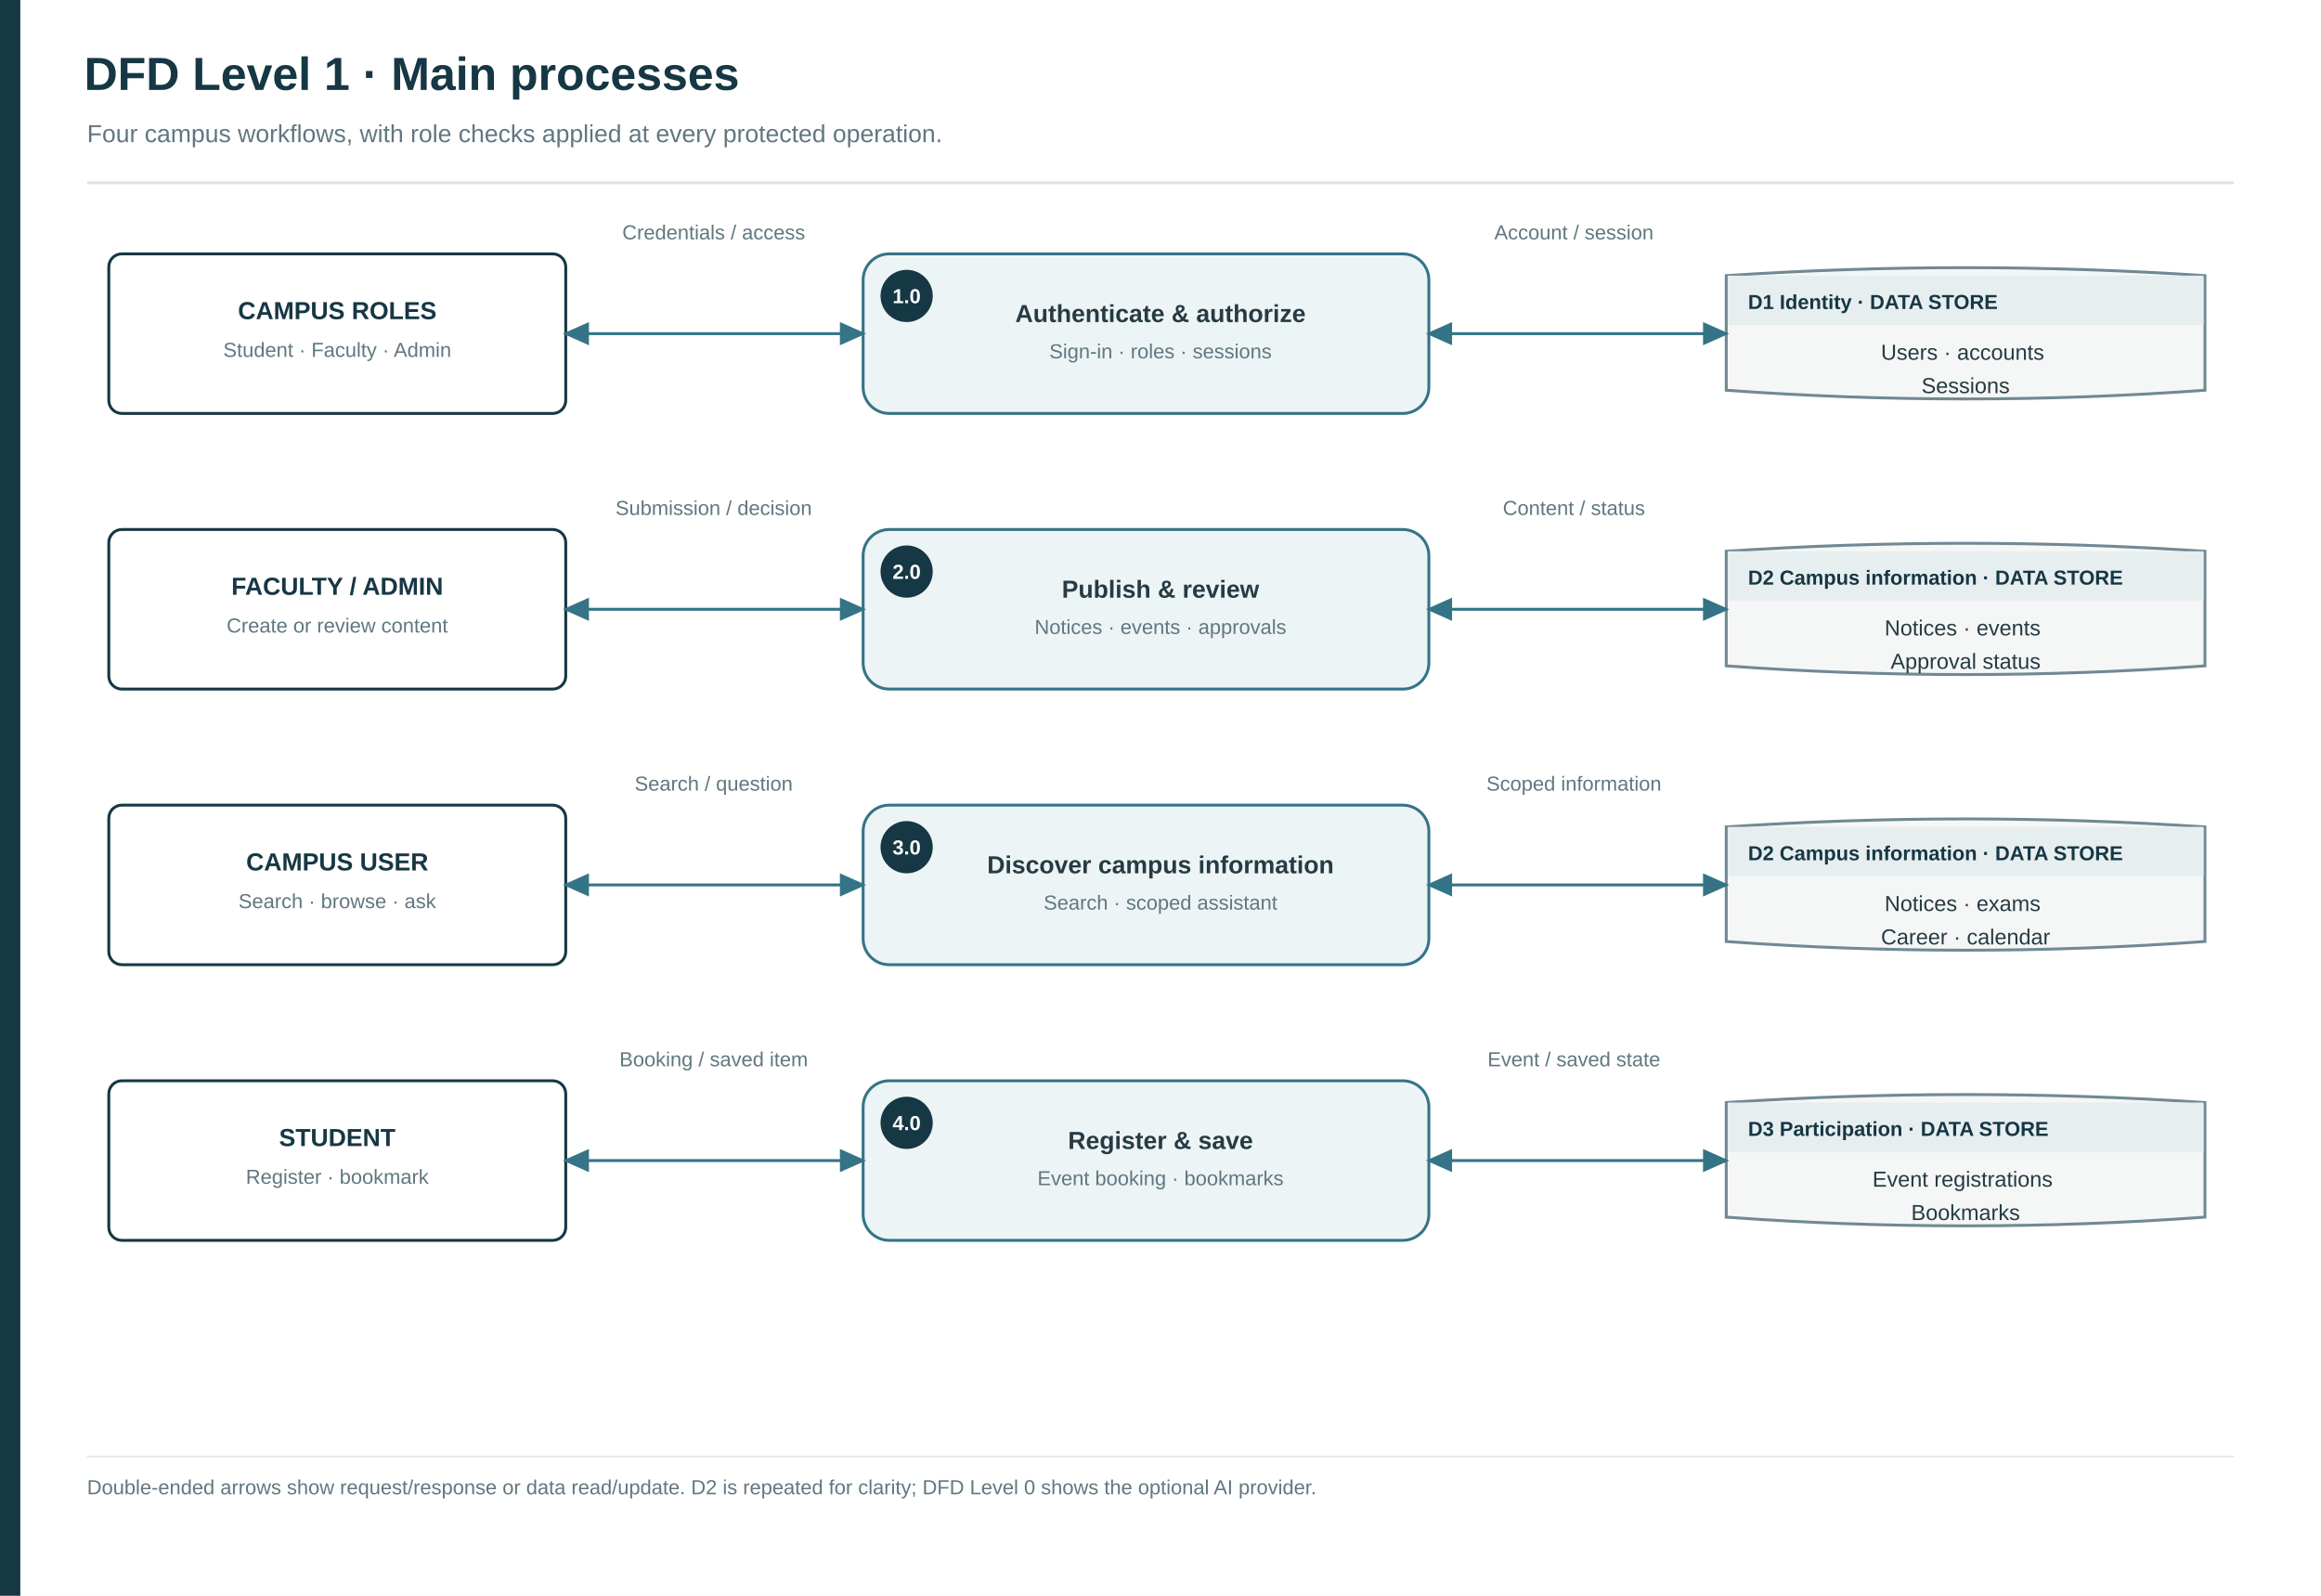
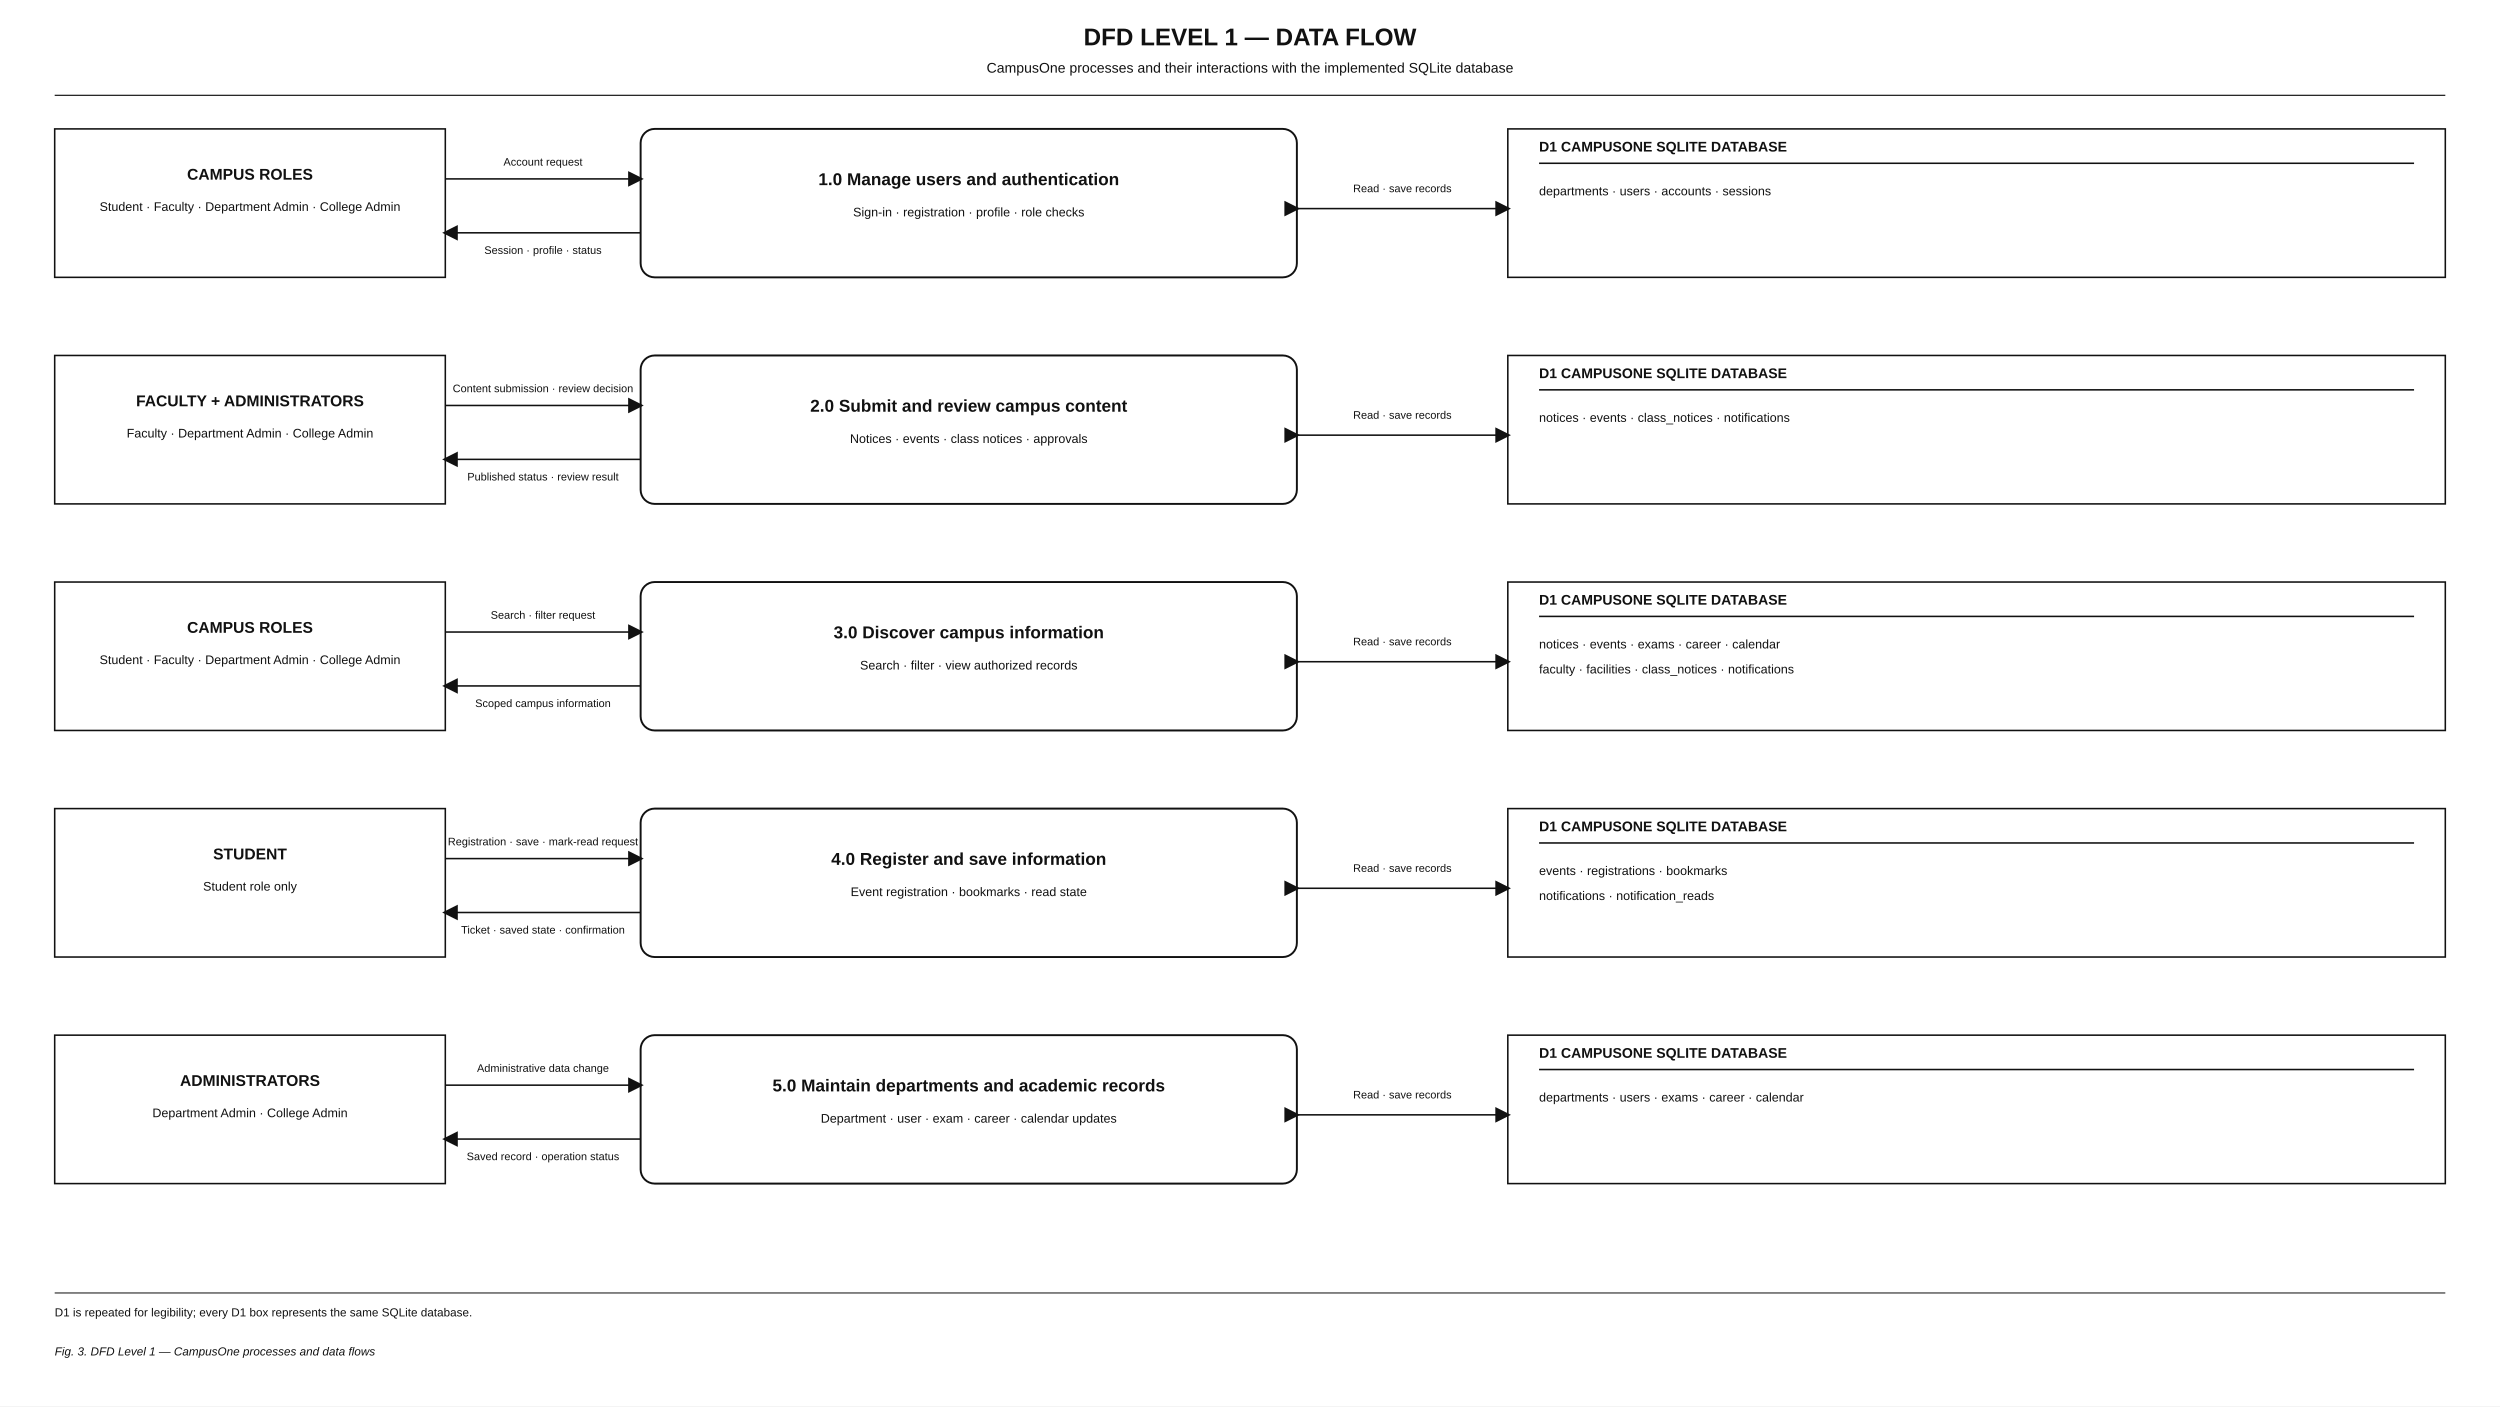
- <svg xmlns="http://www.w3.org/2000/svg" width="1600" height="1100" viewBox="0 0 1600 1100">
+ <svg xmlns="http://www.w3.org/2000/svg" width="3200" height="1800" viewBox="0 0 3200 1800">
  <defs>
-     <marker id="a" markerWidth="10" markerHeight="8" refX="8" refY="4" orient="auto">
-       <path d="M0 0L9 4L0 8Z" fill="#357486" />
-     </marker>
-     <marker id="as" markerWidth="10" markerHeight="8" refX="8" refY="4" orient="auto-start-reverse">
-       <path d="M0 0L9 4L0 8Z" fill="#357486" />
+     <marker id="arrow" markerWidth="10" markerHeight="10" refX="8" refY="5" orient="auto">
+       <path d="M0 0L10 5L0 10Z" fill="#111111" />
    </marker>
  </defs>
-   <rect width="100%" height="100%" fill="white" />
-   <rect width="14" height="100%" fill="#163744" />
-   <text x="58" y="62" font-family="Arial" font-size="32" font-weight="700" fill="#163744">DFD Level 1 · Main processes</text>
-   <text x="60" y="98" font-family="Arial" font-size="17" fill="#607780">Four campus workflows, with role checks applied at every protected operation.</text>
-   <line x1="60" y1="126" x2="1540" y2="126" stroke="#dce5e8" stroke-width="2" />
-   <rect x="75" y="175" width="315" height="110" rx="9" fill="white" stroke="#163744" stroke-width="2" />
-   <text x="232.5" y="220" text-anchor="middle" font-family="Arial" font-size="17" font-weight="700" fill="#163744">
-     <tspan x="232.5" dy="0">CAMPUS ROLES</tspan>
-   </text>
-   <text x="232.5" y="246" text-anchor="middle" font-family="Arial" font-size="14" font-weight="400" fill="#607780">
-     <tspan x="232.5" dy="0">Student · Faculty · Admin</tspan>
-   </text>
-   <rect x="595" y="175" width="390" height="110" rx="18" fill="#edf4f5" stroke="#357486" stroke-width="2" />
-   <circle cx="625" cy="204" r="18" fill="#163744" />
-   <text x="625" y="209" text-anchor="middle" font-family="Arial" font-size="14" font-weight="700" fill="white">1.0</text>
-   <text x="800" y="222" text-anchor="middle" font-family="Arial" font-size="17" font-weight="700" fill="#263b43">
-     <tspan x="800" dy="0">Authenticate &amp; authorize</tspan>
-   </text>
-   <text x="800" y="247" text-anchor="middle" font-family="Arial" font-size="14" font-weight="400" fill="#607780">
-     <tspan x="800" dy="0">Sign-in · roles · sessions</tspan>
-   </text>
-   <path d="M1190 190 Q1355 179 1520 190 V269 Q1355 281 1190 269 Z" fill="#f5f7f6" stroke="#718993" stroke-width="2" />
-   <rect x="1191" y="190" width="328" height="34" fill="#e7eef0" />
-   <text x="1205" y="213" font-family="Arial" font-size="14" font-weight="700" fill="#163744">D1  Identity · DATA STORE</text>
-   <text x="1355" y="248" text-anchor="middle" font-family="Arial" font-size="15" font-weight="400" fill="#263b43">
-     <tspan x="1355" dy="0">Users · accounts</tspan>
-     <tspan x="1355" dy="23">Sessions</tspan>
-   </text>
-   <path d="M390 230 H595" fill="none" stroke="#357486" stroke-width="2" marker-start="url(#as)" marker-end="url(#a)" />
-   <rect x="408" y="148" width="168" height="24" rx="5" fill="white" />
-   <text x="492" y="165" text-anchor="middle" font-family="Arial" font-size="14" fill="#607780">Credentials / access</text>
-   <path d="M985 230 H1190" fill="none" stroke="#357486" stroke-width="2" marker-start="url(#as)" marker-end="url(#a)" />
-   <rect x="1012.25" y="148" width="145.5" height="24" rx="5" fill="white" />
-   <text x="1085" y="165" text-anchor="middle" font-family="Arial" font-size="14" fill="#607780">Account / session</text>
-   <rect x="75" y="365" width="315" height="110" rx="9" fill="white" stroke="#163744" stroke-width="2" />
-   <text x="232.5" y="410" text-anchor="middle" font-family="Arial" font-size="17" font-weight="700" fill="#163744">
-     <tspan x="232.5" dy="0">FACULTY / ADMIN</tspan>
-   </text>
-   <text x="232.5" y="436" text-anchor="middle" font-family="Arial" font-size="14" font-weight="400" fill="#607780">
-     <tspan x="232.5" dy="0">Create or review content</tspan>
-   </text>
-   <rect x="595" y="365" width="390" height="110" rx="18" fill="#edf4f5" stroke="#357486" stroke-width="2" />
-   <circle cx="625" cy="394" r="18" fill="#163744" />
-   <text x="625" y="399" text-anchor="middle" font-family="Arial" font-size="14" font-weight="700" fill="white">2.0</text>
-   <text x="800" y="412" text-anchor="middle" font-family="Arial" font-size="17" font-weight="700" fill="#263b43">
-     <tspan x="800" dy="0">Publish &amp; review</tspan>
-   </text>
-   <text x="800" y="437" text-anchor="middle" font-family="Arial" font-size="14" font-weight="400" fill="#607780">
-     <tspan x="800" dy="0">Notices · events · approvals</tspan>
-   </text>
-   <path d="M1190 380 Q1355 369 1520 380 V459 Q1355 471 1190 459 Z" fill="#f5f7f6" stroke="#718993" stroke-width="2" />
-   <rect x="1191" y="380" width="328" height="34" fill="#e7eef0" />
-   <text x="1205" y="403" font-family="Arial" font-size="14" font-weight="700" fill="#163744">D2  Campus information · DATA STORE</text>
-   <text x="1355" y="438" text-anchor="middle" font-family="Arial" font-size="15" font-weight="400" fill="#263b43">
-     <tspan x="1355" dy="0">Notices · events</tspan>
-     <tspan x="1355" dy="23">Approval status</tspan>
-   </text>
-   <path d="M390 420 H595" fill="none" stroke="#357486" stroke-width="2" marker-start="url(#as)" marker-end="url(#a)" />
-   <rect x="404.25" y="338" width="175.5" height="24" rx="5" fill="white" />
-   <text x="492" y="355" text-anchor="middle" font-family="Arial" font-size="14" fill="#607780">Submission / decision</text>
-   <path d="M985 420 H1190" fill="none" stroke="#357486" stroke-width="2" marker-start="url(#as)" marker-end="url(#a)" />
-   <rect x="1016" y="338" width="138" height="24" rx="5" fill="white" />
-   <text x="1085" y="355" text-anchor="middle" font-family="Arial" font-size="14" fill="#607780">Content / status</text>
-   <rect x="75" y="555" width="315" height="110" rx="9" fill="white" stroke="#163744" stroke-width="2" />
-   <text x="232.5" y="600" text-anchor="middle" font-family="Arial" font-size="17" font-weight="700" fill="#163744">
-     <tspan x="232.5" dy="0">CAMPUS USER</tspan>
-   </text>
-   <text x="232.5" y="626" text-anchor="middle" font-family="Arial" font-size="14" font-weight="400" fill="#607780">
-     <tspan x="232.5" dy="0">Search · browse · ask</tspan>
-   </text>
-   <rect x="595" y="555" width="390" height="110" rx="18" fill="#edf4f5" stroke="#357486" stroke-width="2" />
-   <circle cx="625" cy="584" r="18" fill="#163744" />
-   <text x="625" y="589" text-anchor="middle" font-family="Arial" font-size="14" font-weight="700" fill="white">3.0</text>
-   <text x="800" y="602" text-anchor="middle" font-family="Arial" font-size="17" font-weight="700" fill="#263b43">
-     <tspan x="800" dy="0">Discover campus information</tspan>
-   </text>
-   <text x="800" y="627" text-anchor="middle" font-family="Arial" font-size="14" font-weight="400" fill="#607780">
-     <tspan x="800" dy="0">Search · scoped assistant</tspan>
-   </text>
-   <path d="M1190 570 Q1355 559 1520 570 V649 Q1355 661 1190 649 Z" fill="#f5f7f6" stroke="#718993" stroke-width="2" />
-   <rect x="1191" y="570" width="328" height="34" fill="#e7eef0" />
-   <text x="1205" y="593" font-family="Arial" font-size="14" font-weight="700" fill="#163744">D2  Campus information · DATA STORE</text>
-   <text x="1355" y="628" text-anchor="middle" font-family="Arial" font-size="15" font-weight="400" fill="#263b43">
-     <tspan x="1355" dy="0">Notices · exams</tspan>
-     <tspan x="1355" dy="23">Career · calendar</tspan>
-   </text>
-   <path d="M390 610 H595" fill="none" stroke="#357486" stroke-width="2" marker-start="url(#as)" marker-end="url(#a)" />
-   <rect x="419.25" y="528" width="145.5" height="24" rx="5" fill="white" />
-   <text x="492" y="545" text-anchor="middle" font-family="Arial" font-size="14" fill="#607780">Search / question</text>
-   <path d="M985 610 H1190" fill="none" stroke="#357486" stroke-width="2" marker-start="url(#as)" marker-end="url(#a)" />
-   <rect x="1008.5" y="528" width="153" height="24" rx="5" fill="white" />
-   <text x="1085" y="545" text-anchor="middle" font-family="Arial" font-size="14" fill="#607780">Scoped information</text>
-   <rect x="75" y="745" width="315" height="110" rx="9" fill="white" stroke="#163744" stroke-width="2" />
-   <text x="232.5" y="790" text-anchor="middle" font-family="Arial" font-size="17" font-weight="700" fill="#163744">
-     <tspan x="232.5" dy="0">STUDENT</tspan>
-   </text>
-   <text x="232.5" y="816" text-anchor="middle" font-family="Arial" font-size="14" font-weight="400" fill="#607780">
-     <tspan x="232.5" dy="0">Register · bookmark</tspan>
-   </text>
-   <rect x="595" y="745" width="390" height="110" rx="18" fill="#edf4f5" stroke="#357486" stroke-width="2" />
-   <circle cx="625" cy="774" r="18" fill="#163744" />
-   <text x="625" y="779" text-anchor="middle" font-family="Arial" font-size="14" font-weight="700" fill="white">4.0</text>
-   <text x="800" y="792" text-anchor="middle" font-family="Arial" font-size="17" font-weight="700" fill="#263b43">
-     <tspan x="800" dy="0">Register &amp; save</tspan>
-   </text>
-   <text x="800" y="817" text-anchor="middle" font-family="Arial" font-size="14" font-weight="400" fill="#607780">
-     <tspan x="800" dy="0">Event booking · bookmarks</tspan>
-   </text>
-   <path d="M1190 760 Q1355 749 1520 760 V839 Q1355 851 1190 839 Z" fill="#f5f7f6" stroke="#718993" stroke-width="2" />
-   <rect x="1191" y="760" width="328" height="34" fill="#e7eef0" />
-   <text x="1205" y="783" font-family="Arial" font-size="14" font-weight="700" fill="#163744">D3  Participation · DATA STORE</text>
-   <text x="1355" y="818" text-anchor="middle" font-family="Arial" font-size="15" font-weight="400" fill="#263b43">
-     <tspan x="1355" dy="0">Event registrations</tspan>
-     <tspan x="1355" dy="23">Bookmarks</tspan>
-   </text>
-   <path d="M390 800 H595" fill="none" stroke="#357486" stroke-width="2" marker-start="url(#as)" marker-end="url(#a)" />
-   <rect x="408" y="718" width="168" height="24" rx="5" fill="white" />
-   <text x="492" y="735" text-anchor="middle" font-family="Arial" font-size="14" fill="#607780">Booking / saved item</text>
-   <path d="M985 800 H1190" fill="none" stroke="#357486" stroke-width="2" marker-start="url(#as)" marker-end="url(#a)" />
-   <rect x="1004.75" y="718" width="160.5" height="24" rx="5" fill="white" />
-   <text x="1085" y="735" text-anchor="middle" font-family="Arial" font-size="14" fill="#607780">Event / saved state</text>
-   <line x1="60" y1="1004" x2="1540" y2="1004" stroke="#dce5e8" />
-   <text x="60" y="1030" font-family="Arial" font-size="14" fill="#607780">Double-ended arrows show request/response or data read/update. D2 is repeated for clarity; DFD Level 0 shows the optional AI provider.</text>
+   <rect width="100%" height="100%" fill="#ffffff" />
+   <text x="1600" y="58" text-anchor="middle" font-family="Arial,sans-serif" font-size="31" font-weight="700" font-style="normal" fill="#111111">DFD LEVEL 1 — DATA FLOW</text>
+   <text x="1600" y="93" text-anchor="middle" font-family="Arial,sans-serif" font-size="18" font-weight="400" font-style="normal" fill="#111111">CampusOne processes and their interactions with the implemented SQLite database</text>
+   <line x1="70" y1="122" x2="3130" y2="122" stroke="#111111" stroke-width="1.5" />
+   <rect x="70" y="165" width="500" height="190" rx="0" fill="#ffffff" stroke="#111111" stroke-width="2" />
+   <text x="320" y="230" text-anchor="middle" font-family="Arial,sans-serif" font-size="20" font-weight="700" font-style="normal" fill="#111111">CAMPUS ROLES</text>
+   <text x="320" y="270" text-anchor="middle" font-family="Arial,sans-serif" font-size="16" font-weight="400" font-style="normal" fill="#111111">Student · Faculty · Department Admin · College Admin</text>
+   <rect x="820" y="165" width="840" height="190" rx="18" fill="#ffffff" stroke="#111111" stroke-width="2.5" />
+   <text x="1240" y="237" text-anchor="middle" font-family="Arial,sans-serif" font-size="22" font-weight="700" font-style="normal" fill="#111111">1.0  Manage users and authentication</text>
+   <text x="1240" y="277" text-anchor="middle" font-family="Arial,sans-serif" font-size="16" font-weight="400" font-style="normal" fill="#111111">Sign-in · registration · profile · role checks</text>
+   <rect x="1930" y="165" width="1200" height="190" rx="0" fill="#ffffff" stroke="#111111" stroke-width="2" />
+   <line x1="1970" y1="209" x2="3090" y2="209" stroke="#111111" stroke-width="2" />
+   <text x="1970" y="194" text-anchor="start" font-family="Arial,sans-serif" font-size="18" font-weight="700" font-style="normal" fill="#111111">D1  CAMPUSONE SQLITE DATABASE</text>
+   <text x="1970" y="250" text-anchor="start" font-family="Arial,sans-serif" font-size="16" font-weight="400" font-style="normal" fill="#111111">departments · users · accounts · sessions</text>
+   <line x1="570" y1="229" x2="820" y2="229" stroke="#111111" stroke-width="2" marker-end="url(#arrow)" />
+   <text x="695" y="212" text-anchor="middle" font-family="Arial,sans-serif" font-size="14" font-weight="400" font-style="normal" fill="#111111">Account request</text>
+   <line x1="820" y1="298" x2="570" y2="298" stroke="#111111" stroke-width="2" marker-end="url(#arrow)" />
+   <text x="695" y="325" text-anchor="middle" font-family="Arial,sans-serif" font-size="14" font-weight="400" font-style="normal" fill="#111111">Session · profile · status</text>
+   <line x1="1660" y1="267" x2="1930" y2="267" stroke="#111111" stroke-width="2" marker-end="url(#arrow)" marker-start="url(#arrow)" />
+   <text x="1795" y="246" text-anchor="middle" font-family="Arial,sans-serif" font-size="14" font-weight="400" font-style="normal" fill="#111111">Read · save records</text>
+   <rect x="70" y="455" width="500" height="190" rx="0" fill="#ffffff" stroke="#111111" stroke-width="2" />
+   <text x="320" y="520" text-anchor="middle" font-family="Arial,sans-serif" font-size="20" font-weight="700" font-style="normal" fill="#111111">FACULTY + ADMINISTRATORS</text>
+   <text x="320" y="560" text-anchor="middle" font-family="Arial,sans-serif" font-size="16" font-weight="400" font-style="normal" fill="#111111">Faculty · Department Admin · College Admin</text>
+   <rect x="820" y="455" width="840" height="190" rx="18" fill="#ffffff" stroke="#111111" stroke-width="2.5" />
+   <text x="1240" y="527" text-anchor="middle" font-family="Arial,sans-serif" font-size="22" font-weight="700" font-style="normal" fill="#111111">2.0  Submit and review campus content</text>
+   <text x="1240" y="567" text-anchor="middle" font-family="Arial,sans-serif" font-size="16" font-weight="400" font-style="normal" fill="#111111">Notices · events · class notices · approvals</text>
+   <rect x="1930" y="455" width="1200" height="190" rx="0" fill="#ffffff" stroke="#111111" stroke-width="2" />
+   <line x1="1970" y1="499" x2="3090" y2="499" stroke="#111111" stroke-width="2" />
+   <text x="1970" y="484" text-anchor="start" font-family="Arial,sans-serif" font-size="18" font-weight="700" font-style="normal" fill="#111111">D1  CAMPUSONE SQLITE DATABASE</text>
+   <text x="1970" y="540" text-anchor="start" font-family="Arial,sans-serif" font-size="16" font-weight="400" font-style="normal" fill="#111111">notices · events · class_notices · notifications</text>
+   <line x1="570" y1="519" x2="820" y2="519" stroke="#111111" stroke-width="2" marker-end="url(#arrow)" />
+   <text x="695" y="502" text-anchor="middle" font-family="Arial,sans-serif" font-size="14" font-weight="400" font-style="normal" fill="#111111">Content submission · review decision</text>
+   <line x1="820" y1="588" x2="570" y2="588" stroke="#111111" stroke-width="2" marker-end="url(#arrow)" />
+   <text x="695" y="615" text-anchor="middle" font-family="Arial,sans-serif" font-size="14" font-weight="400" font-style="normal" fill="#111111">Published status · review result</text>
+   <line x1="1660" y1="557" x2="1930" y2="557" stroke="#111111" stroke-width="2" marker-end="url(#arrow)" marker-start="url(#arrow)" />
+   <text x="1795" y="536" text-anchor="middle" font-family="Arial,sans-serif" font-size="14" font-weight="400" font-style="normal" fill="#111111">Read · save records</text>
+   <rect x="70" y="745" width="500" height="190" rx="0" fill="#ffffff" stroke="#111111" stroke-width="2" />
+   <text x="320" y="810" text-anchor="middle" font-family="Arial,sans-serif" font-size="20" font-weight="700" font-style="normal" fill="#111111">CAMPUS ROLES</text>
+   <text x="320" y="850" text-anchor="middle" font-family="Arial,sans-serif" font-size="16" font-weight="400" font-style="normal" fill="#111111">Student · Faculty · Department Admin · College Admin</text>
+   <rect x="820" y="745" width="840" height="190" rx="18" fill="#ffffff" stroke="#111111" stroke-width="2.5" />
+   <text x="1240" y="817" text-anchor="middle" font-family="Arial,sans-serif" font-size="22" font-weight="700" font-style="normal" fill="#111111">3.0  Discover campus information</text>
+   <text x="1240" y="857" text-anchor="middle" font-family="Arial,sans-serif" font-size="16" font-weight="400" font-style="normal" fill="#111111">Search · filter · view authorized records</text>
+   <rect x="1930" y="745" width="1200" height="190" rx="0" fill="#ffffff" stroke="#111111" stroke-width="2" />
+   <line x1="1970" y1="789" x2="3090" y2="789" stroke="#111111" stroke-width="2" />
+   <text x="1970" y="774" text-anchor="start" font-family="Arial,sans-serif" font-size="18" font-weight="700" font-style="normal" fill="#111111">D1  CAMPUSONE SQLITE DATABASE</text>
+   <text x="1970" y="830" text-anchor="start" font-family="Arial,sans-serif" font-size="16" font-weight="400" font-style="normal" fill="#111111">notices · events · exams · career · calendar</text>
+   <text x="1970" y="862" text-anchor="start" font-family="Arial,sans-serif" font-size="16" font-weight="400" font-style="normal" fill="#111111">faculty · facilities · class_notices · notifications</text>
+   <line x1="570" y1="809" x2="820" y2="809" stroke="#111111" stroke-width="2" marker-end="url(#arrow)" />
+   <text x="695" y="792" text-anchor="middle" font-family="Arial,sans-serif" font-size="14" font-weight="400" font-style="normal" fill="#111111">Search · filter request</text>
+   <line x1="820" y1="878" x2="570" y2="878" stroke="#111111" stroke-width="2" marker-end="url(#arrow)" />
+   <text x="695" y="905" text-anchor="middle" font-family="Arial,sans-serif" font-size="14" font-weight="400" font-style="normal" fill="#111111">Scoped campus information</text>
+   <line x1="1660" y1="847" x2="1930" y2="847" stroke="#111111" stroke-width="2" marker-end="url(#arrow)" marker-start="url(#arrow)" />
+   <text x="1795" y="826" text-anchor="middle" font-family="Arial,sans-serif" font-size="14" font-weight="400" font-style="normal" fill="#111111">Read · save records</text>
+   <rect x="70" y="1035" width="500" height="190" rx="0" fill="#ffffff" stroke="#111111" stroke-width="2" />
+   <text x="320" y="1100" text-anchor="middle" font-family="Arial,sans-serif" font-size="20" font-weight="700" font-style="normal" fill="#111111">STUDENT</text>
+   <text x="320" y="1140" text-anchor="middle" font-family="Arial,sans-serif" font-size="16" font-weight="400" font-style="normal" fill="#111111">Student role only</text>
+   <rect x="820" y="1035" width="840" height="190" rx="18" fill="#ffffff" stroke="#111111" stroke-width="2.5" />
+   <text x="1240" y="1107" text-anchor="middle" font-family="Arial,sans-serif" font-size="22" font-weight="700" font-style="normal" fill="#111111">4.0  Register and save information</text>
+   <text x="1240" y="1147" text-anchor="middle" font-family="Arial,sans-serif" font-size="16" font-weight="400" font-style="normal" fill="#111111">Event registration · bookmarks · read state</text>
+   <rect x="1930" y="1035" width="1200" height="190" rx="0" fill="#ffffff" stroke="#111111" stroke-width="2" />
+   <line x1="1970" y1="1079" x2="3090" y2="1079" stroke="#111111" stroke-width="2" />
+   <text x="1970" y="1064" text-anchor="start" font-family="Arial,sans-serif" font-size="18" font-weight="700" font-style="normal" fill="#111111">D1  CAMPUSONE SQLITE DATABASE</text>
+   <text x="1970" y="1120" text-anchor="start" font-family="Arial,sans-serif" font-size="16" font-weight="400" font-style="normal" fill="#111111">events · registrations · bookmarks</text>
+   <text x="1970" y="1152" text-anchor="start" font-family="Arial,sans-serif" font-size="16" font-weight="400" font-style="normal" fill="#111111">notifications · notification_reads</text>
+   <line x1="570" y1="1099" x2="820" y2="1099" stroke="#111111" stroke-width="2" marker-end="url(#arrow)" />
+   <text x="695" y="1082" text-anchor="middle" font-family="Arial,sans-serif" font-size="14" font-weight="400" font-style="normal" fill="#111111">Registration · save · mark-read request</text>
+   <line x1="820" y1="1168" x2="570" y2="1168" stroke="#111111" stroke-width="2" marker-end="url(#arrow)" />
+   <text x="695" y="1195" text-anchor="middle" font-family="Arial,sans-serif" font-size="14" font-weight="400" font-style="normal" fill="#111111">Ticket · saved state · confirmation</text>
+   <line x1="1660" y1="1137" x2="1930" y2="1137" stroke="#111111" stroke-width="2" marker-end="url(#arrow)" marker-start="url(#arrow)" />
+   <text x="1795" y="1116" text-anchor="middle" font-family="Arial,sans-serif" font-size="14" font-weight="400" font-style="normal" fill="#111111">Read · save records</text>
+   <rect x="70" y="1325" width="500" height="190" rx="0" fill="#ffffff" stroke="#111111" stroke-width="2" />
+   <text x="320" y="1390" text-anchor="middle" font-family="Arial,sans-serif" font-size="20" font-weight="700" font-style="normal" fill="#111111">ADMINISTRATORS</text>
+   <text x="320" y="1430" text-anchor="middle" font-family="Arial,sans-serif" font-size="16" font-weight="400" font-style="normal" fill="#111111">Department Admin · College Admin</text>
+   <rect x="820" y="1325" width="840" height="190" rx="18" fill="#ffffff" stroke="#111111" stroke-width="2.5" />
+   <text x="1240" y="1397" text-anchor="middle" font-family="Arial,sans-serif" font-size="22" font-weight="700" font-style="normal" fill="#111111">5.0  Maintain departments and academic records</text>
+   <text x="1240" y="1437" text-anchor="middle" font-family="Arial,sans-serif" font-size="16" font-weight="400" font-style="normal" fill="#111111">Department · user · exam · career · calendar updates</text>
+   <rect x="1930" y="1325" width="1200" height="190" rx="0" fill="#ffffff" stroke="#111111" stroke-width="2" />
+   <line x1="1970" y1="1369" x2="3090" y2="1369" stroke="#111111" stroke-width="2" />
+   <text x="1970" y="1354" text-anchor="start" font-family="Arial,sans-serif" font-size="18" font-weight="700" font-style="normal" fill="#111111">D1  CAMPUSONE SQLITE DATABASE</text>
+   <text x="1970" y="1410" text-anchor="start" font-family="Arial,sans-serif" font-size="16" font-weight="400" font-style="normal" fill="#111111">departments · users · exams · career · calendar</text>
+   <line x1="570" y1="1389" x2="820" y2="1389" stroke="#111111" stroke-width="2" marker-end="url(#arrow)" />
+   <text x="695" y="1372" text-anchor="middle" font-family="Arial,sans-serif" font-size="14" font-weight="400" font-style="normal" fill="#111111">Administrative data change</text>
+   <line x1="820" y1="1458" x2="570" y2="1458" stroke="#111111" stroke-width="2" marker-end="url(#arrow)" />
+   <text x="695" y="1485" text-anchor="middle" font-family="Arial,sans-serif" font-size="14" font-weight="400" font-style="normal" fill="#111111">Saved record · operation status</text>
+   <line x1="1660" y1="1427" x2="1930" y2="1427" stroke="#111111" stroke-width="2" marker-end="url(#arrow)" marker-start="url(#arrow)" />
+   <text x="1795" y="1406" text-anchor="middle" font-family="Arial,sans-serif" font-size="14" font-weight="400" font-style="normal" fill="#111111">Read · save records</text>
+   <line x1="70" y1="1655" x2="3130" y2="1655" stroke="#111111" stroke-width="1.3" />
+   <text x="70" y="1685" text-anchor="start" font-family="Arial,sans-serif" font-size="15" font-weight="400" font-style="normal" fill="#111111">D1 is repeated for legibility; every D1 box represents the same SQLite database.</text>
+   <text x="70" y="1735" text-anchor="start" font-family="Arial,sans-serif" font-size="15" font-weight="400" font-style="italic" fill="#111111">Fig. 3. DFD Level 1 — CampusOne processes and data flows</text>
</svg>
